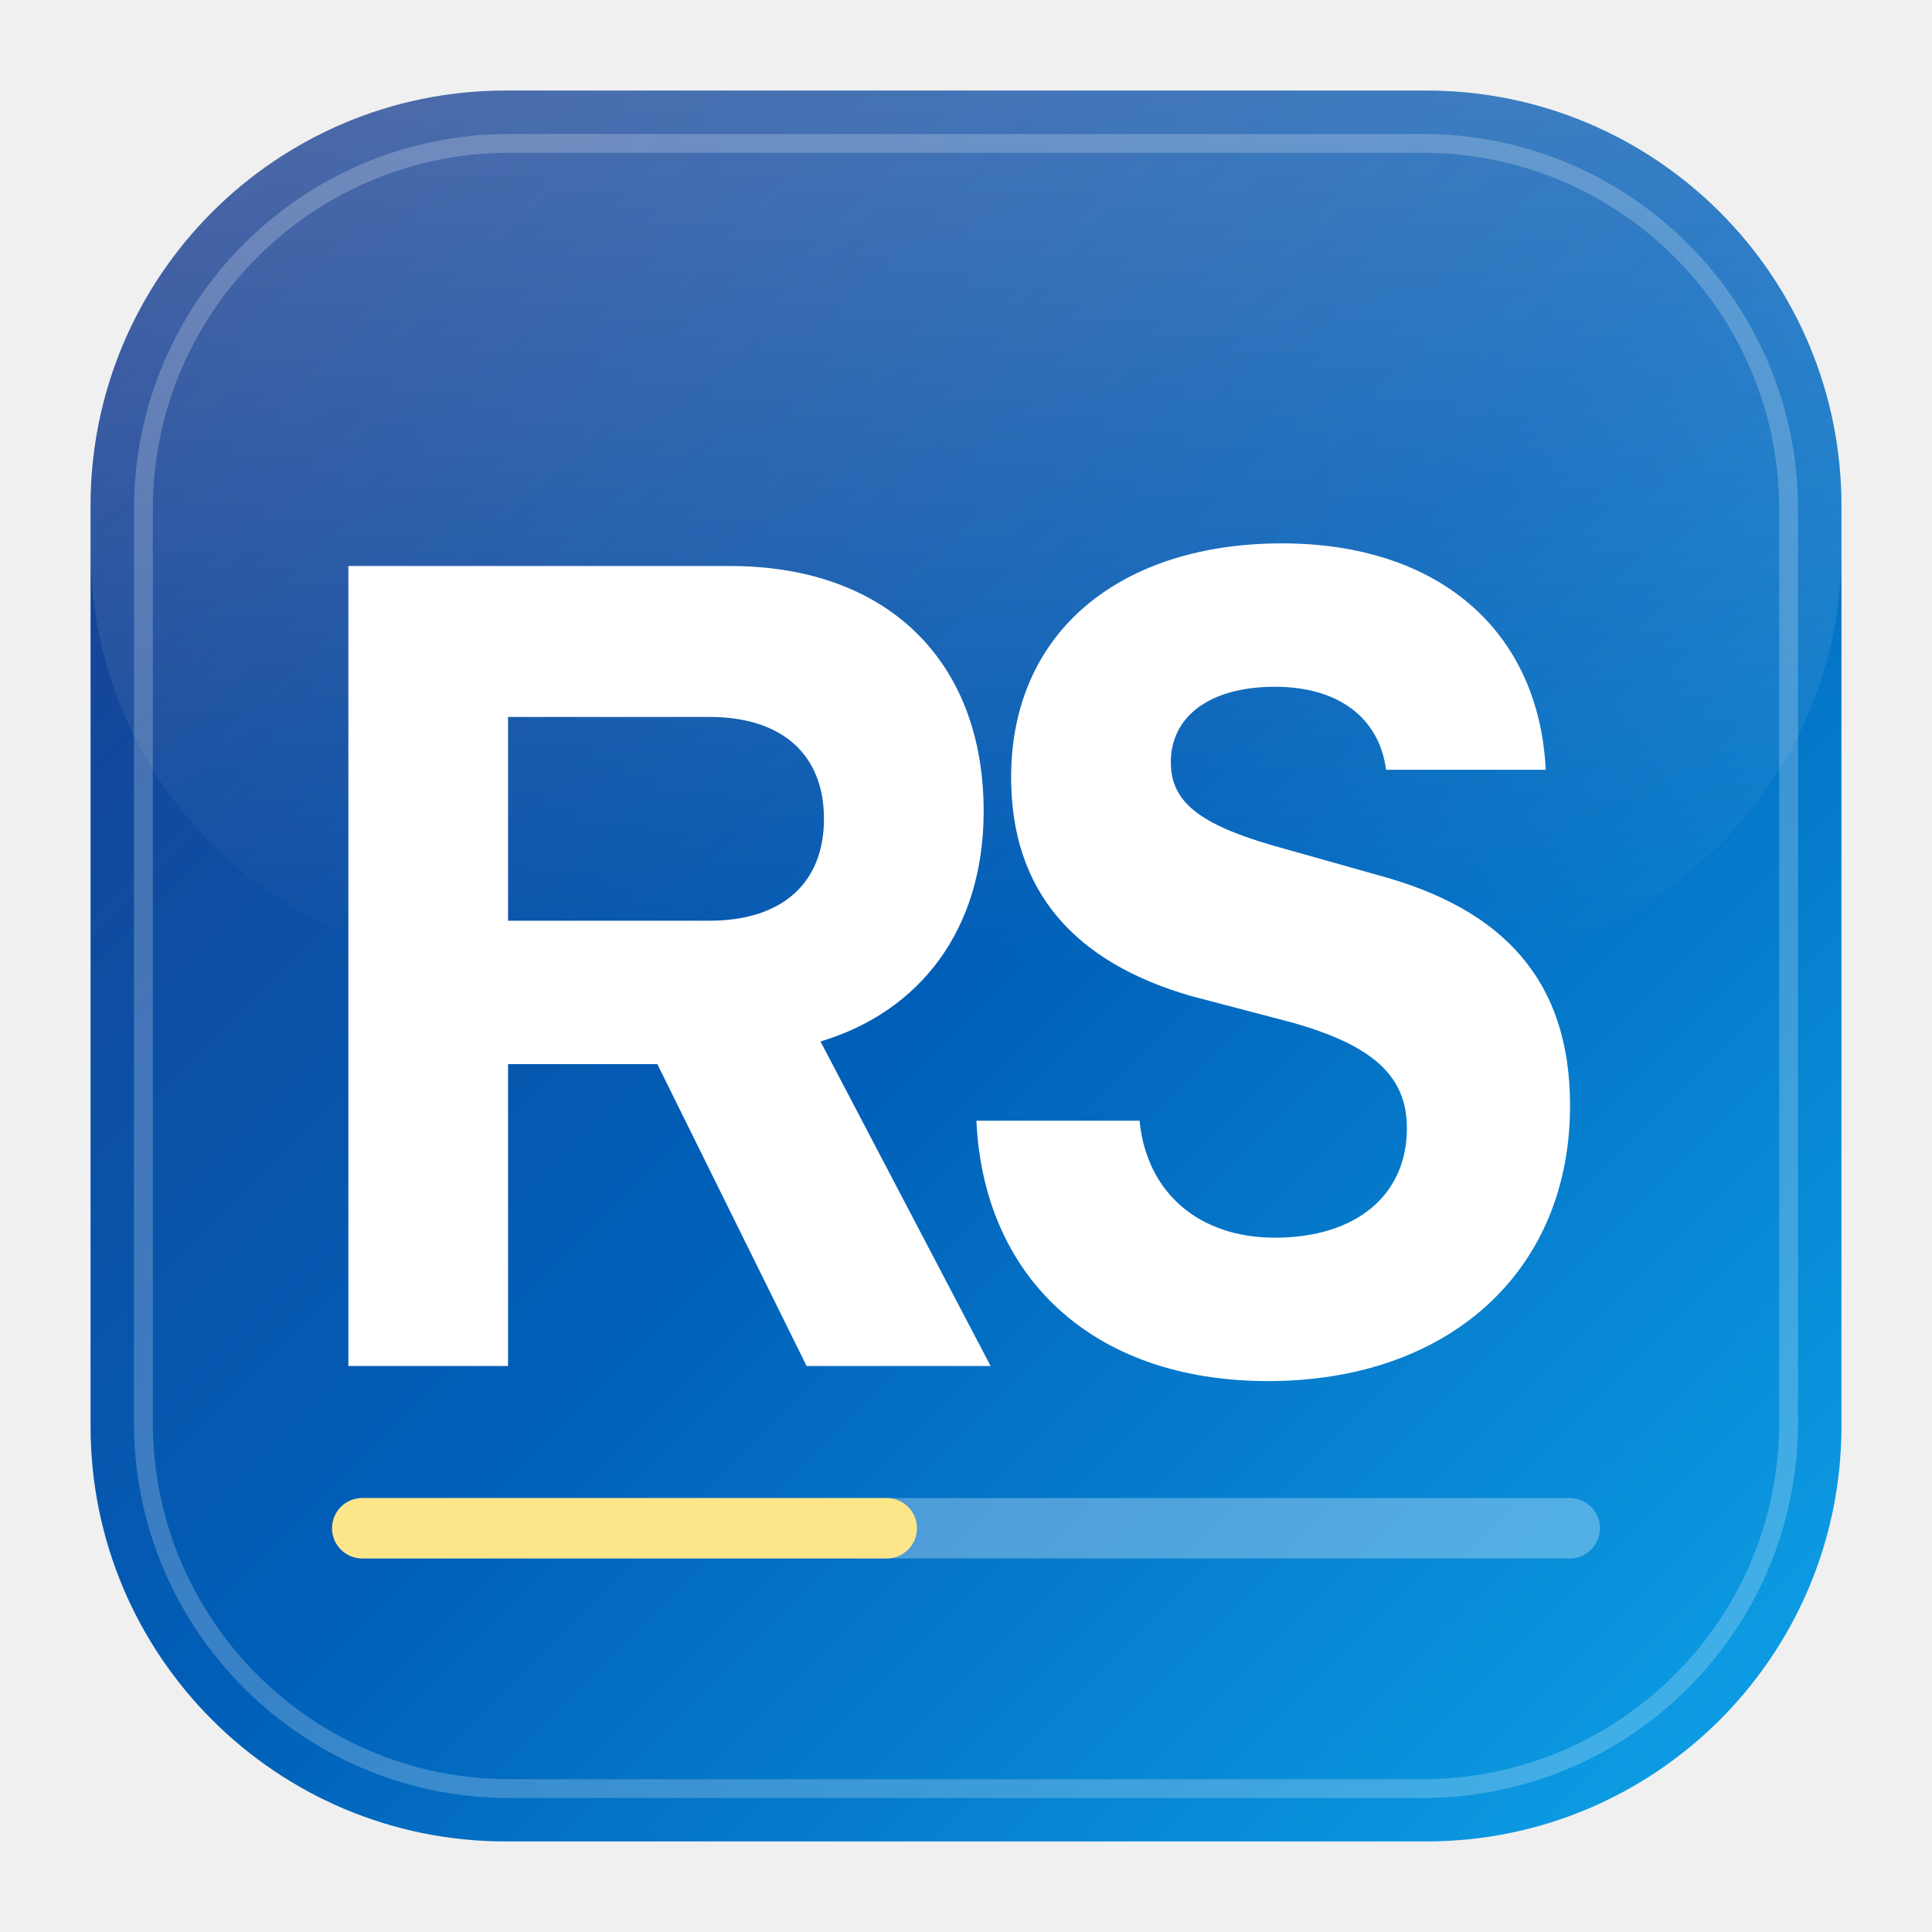
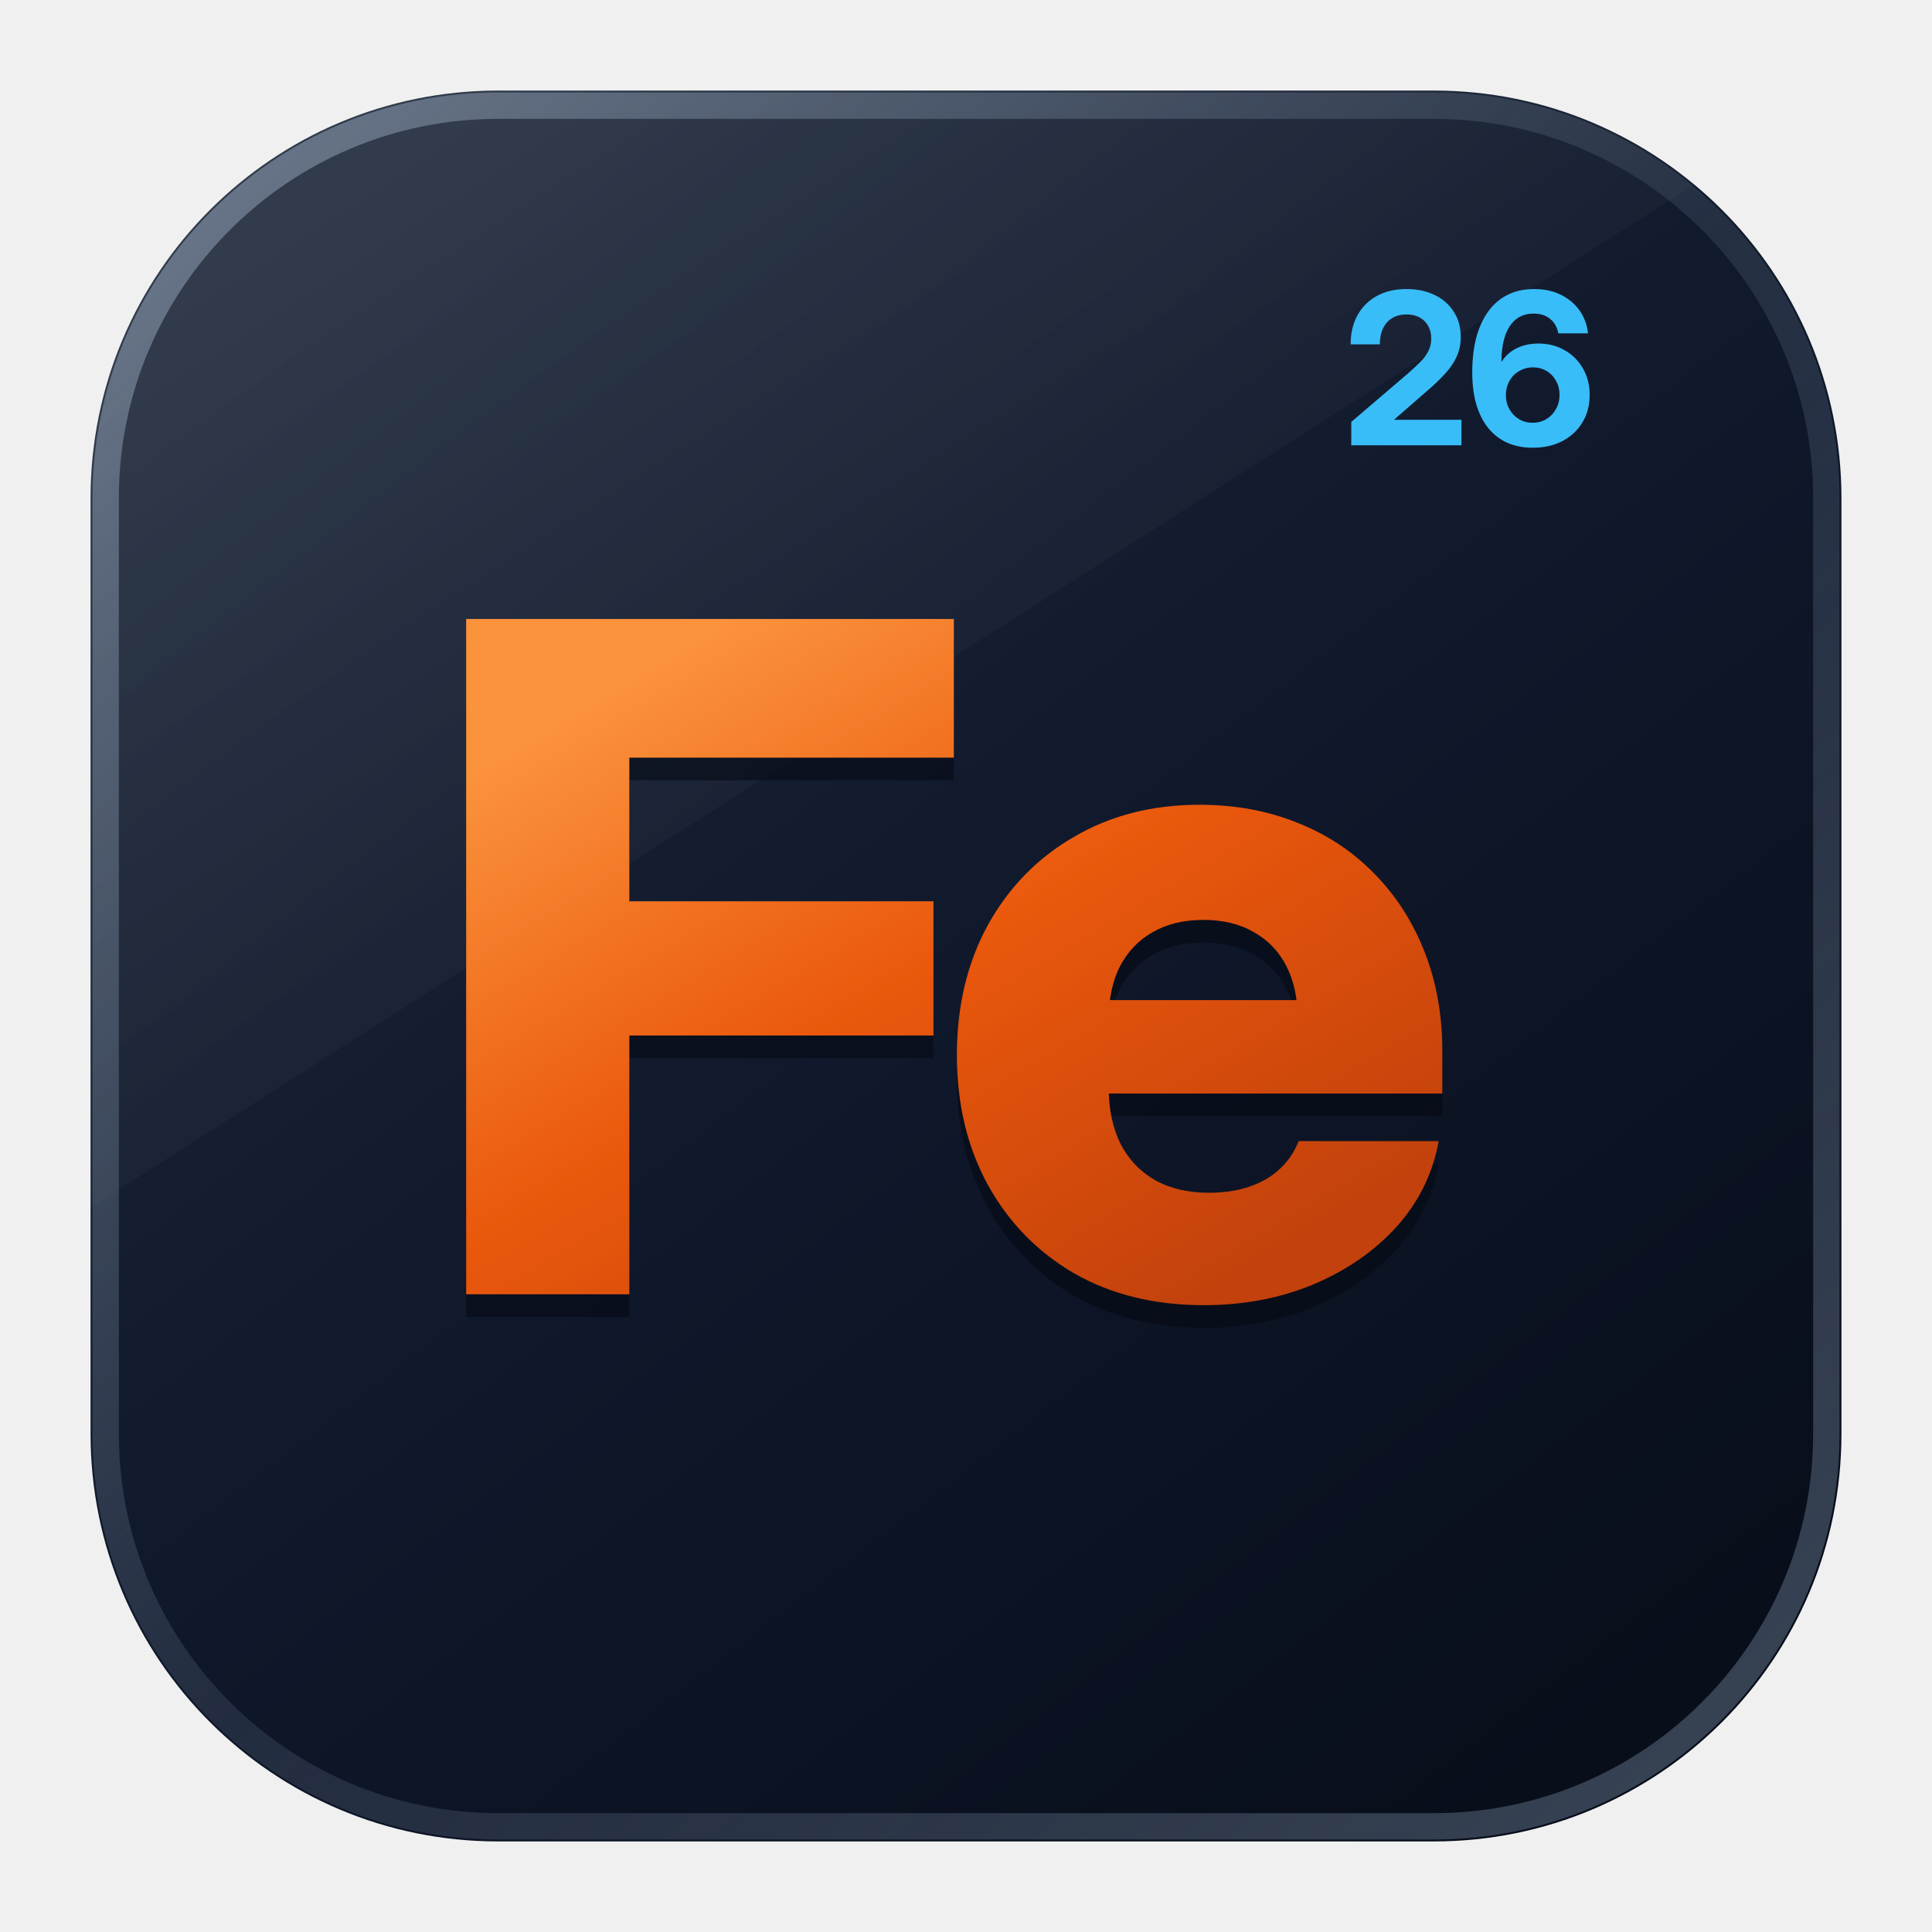
- <svg xmlns="http://www.w3.org/2000/svg" viewBox="0 0 1024 1024" width="1024" height="1024">
-   <defs>
-     <linearGradient id="bg" x1="0%" y1="0%" x2="100%" y2="100%">
-       <stop offset="0%" stop-color="#1E3A8A" />
-       <stop offset="50%" stop-color="#005FB8" />
-       <stop offset="100%" stop-color="#0EA5E9" />
+ <svg xmlns="http://www.w3.org/2000/svg" viewBox="0 0 1024 1024" width="1024" height="1024" version="1.1" id="svg15">
+   <defs id="defs11">
+     <linearGradient id="bg" x1="18%" y1="8%" x2="85%" y2="95%">
+       <stop offset="0%" stop-color="#1E293B" id="stop1" />
+       <stop offset="52%" stop-color="#0F172A" id="stop2" />
+       <stop offset="100%" stop-color="#080E1A" id="stop3" />
    </linearGradient>
-     <linearGradient id="shine" x1="0%" y1="0%" x2="0%" y2="100%">
-       <stop offset="0%" stop-color="#FFFFFF" stop-opacity="0.22" />
-       <stop offset="100%" stop-color="#FFFFFF" stop-opacity="0" />
+     <linearGradient id="rim" x1="0%" y1="0%" x2="100%" y2="100%">
+       <stop offset="0%" stop-color="#94A3B8" stop-opacity="0.65" id="stop4" />
+       <stop offset="50%" stop-color="#475569" stop-opacity="0.35" id="stop5" />
+       <stop offset="100%" stop-color="#64748B" stop-opacity="0.55" id="stop6" />
    </linearGradient>
+     <linearGradient id="shine" x1="0%" y1="0%" x2="65%" y2="65%">
+       <stop offset="0%" stop-color="#FFFFFF" stop-opacity="0.10" id="stop7" />
+       <stop offset="100%" stop-color="#FFFFFF" stop-opacity="0" id="stop8" />
+     </linearGradient>
+     <linearGradient id="copper" x1="15%" y1="10%" x2="85%" y2="92%">
+       <stop offset="0%" stop-color="#FB923C" id="stop9" />
+       <stop offset="48%" stop-color="#EA580C" id="stop10" />
+       <stop offset="100%" stop-color="#C2410C" id="stop11" />
+     </linearGradient>
+     <clipPath id="squircle-clip">
+       <rect x="48" y="48" width="928" height="928" rx="216" id="rect11" />
+     </clipPath>
  </defs>
-   <rect x="48" y="48" width="928" height="928" rx="220" fill="url(#bg)" />
-   <rect x="48" y="48" width="928" height="464" rx="220" fill="url(#shine)" />
-   <rect x="76" y="76" width="872" height="872" rx="194" fill="none" stroke="#FFFFFF" stroke-opacity="0.22" stroke-width="10" />
-   <g fill="#FFFFFF">
-     <g transform="translate(-38, 0) scale(0.92, 1) translate(46, 0)">
-       <path d="M 196 300 H 416 C 506 300 562 350 562 430 C 562 492 526 536 468 552 L 566 724 H 460 L 374 564 H 288 V 724 H 196 Z M 288 380 V 488 H 404 C 446 488 470 468 470 434 C 470 400 446 380 404 380 Z" />
-     </g>
-     <g transform="translate(52, 0) scale(0.92, 1) translate(16, 0)">
-       <path d="M 818 408 H 726 C 722 380 698 364 662 364 C 624 364 602 380 602 404 C 602 426 620 438 668 450 L 722 464 C 794 482 832 520 832 586 C 832 674 762 732 658 732 C 556 732 494 676 490 594 H 584 C 588 632 618 656 662 656 C 708 656 738 634 738 598 C 738 570 718 554 672 542 L 614 528 C 546 510 510 472 510 412 C 510 334 574 288 666 288 C 756 288 814 334 818 408 Z" />
-     </g>
-   </g>
-   <rect x="176" y="794" width="672" height="32" rx="16" fill="#FFFFFF" fill-opacity="0.30" />
-   <rect x="176" y="794" width="310" height="32" rx="16" fill="#FDE68A" />
+   <rect x="48" y="48" width="928" height="928" rx="216" fill="url(#bg)" id="rect12" />
+   <path d="M 48 48 H 976 L 48 640 Z" fill="url(#shine)" clip-path="url(#squircle-clip)" id="path12" />
+   <rect x="56" y="56" width="912" height="912" rx="208" fill="none" stroke="url(#rim)" stroke-width="14" id="rect13" />
+   <path d="m 716.203,236 v -12.359 l 29.859,-25.539 q 3.609,-3.172 6.453,-5.961 2.844,-2.789 4.43,-5.852 1.641,-3.062 1.641,-6.836 0,-3.883 -1.641,-6.727 -1.586,-2.898 -4.539,-4.484 -2.898,-1.586 -6.945,-1.586 -4.375,0 -7.547,1.914 -3.117,1.914 -4.867,5.469 -1.695,3.5 -1.695,8.477 H 715.875 q 0,-8.859 3.609,-15.422 3.664,-6.617 10.281,-10.227 6.617,-3.664 15.695,-3.664 8.367,0 14.875,3.117 6.508,3.117 10.172,8.859 3.719,5.688 3.719,13.398 0,5.688 -2.133,10.391 -2.133,4.703 -6.18,9.133 -3.992,4.375 -9.68,9.242 l -17.281,15.039 v 0.109 h 35.656 V 236 Z m 96.219,1.312 q -7.656,0 -13.617,-2.68 -5.906,-2.68 -10.062,-7.82 -4.102,-5.141 -6.289,-12.523 -2.133,-7.438 -2.133,-16.953 0,-10.062 2.078,-18.156 2.133,-8.148 6.289,-13.945 4.156,-5.852 10.281,-8.914 6.125,-3.117 14.109,-3.117 8.148,0 14.273,3.062 6.18,3.062 9.898,8.367 3.719,5.305 4.43,12.031 h -15.75 q -0.875,-4.812 -4.266,-7.602 -3.391,-2.844 -8.75,-2.844 -5.797,0 -9.625,3.172 -3.773,3.172 -5.633,8.914 -1.859,5.688 -1.859,13.344 h 0.109 q 2.023,-3.117 4.922,-5.25 2.953,-2.133 6.617,-3.227 3.664,-1.094 7.875,-1.094 7.875,0 14,3.555 6.18,3.5 9.68,9.68 3.555,6.125 3.555,14 0,8.312 -3.883,14.656 -3.828,6.289 -10.609,9.844 -6.781,3.5 -15.641,3.5 z m -0.109,-13.234 q 4.047,0 7.273,-1.914 3.227,-1.969 5.086,-5.305 1.914,-3.391 1.914,-7.547 0,-4.156 -1.859,-7.438 -1.805,-3.336 -5.031,-5.25 -3.172,-1.914 -7.219,-1.914 -3.062,0 -5.688,1.148 -2.57,1.094 -4.539,3.062 -1.914,1.969 -3.008,4.648 -1.094,2.68 -1.094,5.797 0,4.156 1.859,7.492 1.859,3.336 5.086,5.305 3.227,1.914 7.219,1.914 z" id="text13" style="font-weight:700;font-size:112px;font-family:'Adwaita Sans', 'Noto Sans', 'DejaVu Sans', sans-serif;letter-spacing:-2;text-anchor:end;fill:#38bdf8" aria-label="26" />
+   <path d="M 247.072,698 V 340.051 H 505.564 V 413.562 H 333.557 v 76.154 h 161.197 v 71.109 H 333.557 V 698 Z m 390.783,5.766 q -38.918,0 -68.467,-16.816 -29.309,-17.057 -45.885,-47.086 -16.336,-30.029 -16.336,-68.707 0,-38.678 16.336,-68.707 16.576,-30.029 45.645,-46.846 29.068,-17.057 66.545,-17.057 28.588,0 52.131,9.609 23.543,9.369 40.6,26.906 17.297,17.537 26.666,41.561 9.369,23.783 9.369,52.611 v 22.342 H 534.074 v -49.488 h 191.707 l -37.957,10.09 q 0,-16.336 -6.006,-28.107 -6.006,-11.771 -17.297,-18.018 -11.051,-6.486 -26.666,-6.486 -15.615,0 -26.906,6.486 -11.051,6.246 -17.297,18.018 -6.006,11.771 -6.006,28.107 v 36.516 q 0,16.816 6.246,29.549 6.486,12.492 18.258,19.219 12.012,6.727 28.588,6.727 12.252,0 21.861,-3.363 9.609,-3.363 16.096,-9.609 6.486,-6.246 9.609,-14.414 h 74.232 q -4.564,25.465 -22.102,45.164 -17.537,19.459 -44.203,30.75 -26.426,11.051 -58.377,11.051 z" id="text14" style="font-weight:800;font-size:492px;font-family:'Adwaita Sans', 'Noto Sans', 'DejaVu Sans', sans-serif;letter-spacing:-18;text-anchor:middle;fill:#040812;fill-opacity:0.55" aria-label="Fe" />
+   <path d="M 247.072,686 V 328.051 H 505.564 V 401.562 H 333.557 v 76.154 h 161.197 v 71.109 H 333.557 V 686 Z m 390.783,5.766 q -38.918,0 -68.467,-16.816 -29.309,-17.057 -45.885,-47.086 -16.336,-30.029 -16.336,-68.707 0,-38.678 16.336,-68.707 16.576,-30.029 45.645,-46.846 29.068,-17.057 66.545,-17.057 28.588,0 52.131,9.609 23.543,9.369 40.6,26.906 17.297,17.537 26.666,41.561 9.369,23.783 9.369,52.611 v 22.342 H 534.074 v -49.488 h 191.707 l -37.957,10.09 q 0,-16.336 -6.006,-28.107 -6.006,-11.771 -17.297,-18.018 -11.051,-6.486 -26.666,-6.486 -15.615,0 -26.906,6.486 -11.051,6.246 -17.297,18.018 -6.006,11.771 -6.006,28.107 v 36.516 q 0,16.816 6.246,29.549 6.486,12.492 18.258,19.219 12.012,6.727 28.588,6.727 12.252,0 21.861,-3.363 9.609,-3.363 16.096,-9.609 6.486,-6.246 9.609,-14.414 h 74.232 q -4.564,25.465 -22.102,45.164 -17.537,19.459 -44.203,30.75 -26.426,11.051 -58.377,11.051 z" id="text15" style="font-weight:800;font-size:492px;font-family:'Adwaita Sans', 'Noto Sans', 'DejaVu Sans', sans-serif;letter-spacing:-18;text-anchor:middle;fill:url(#copper)" aria-label="Fe" />
</svg>
